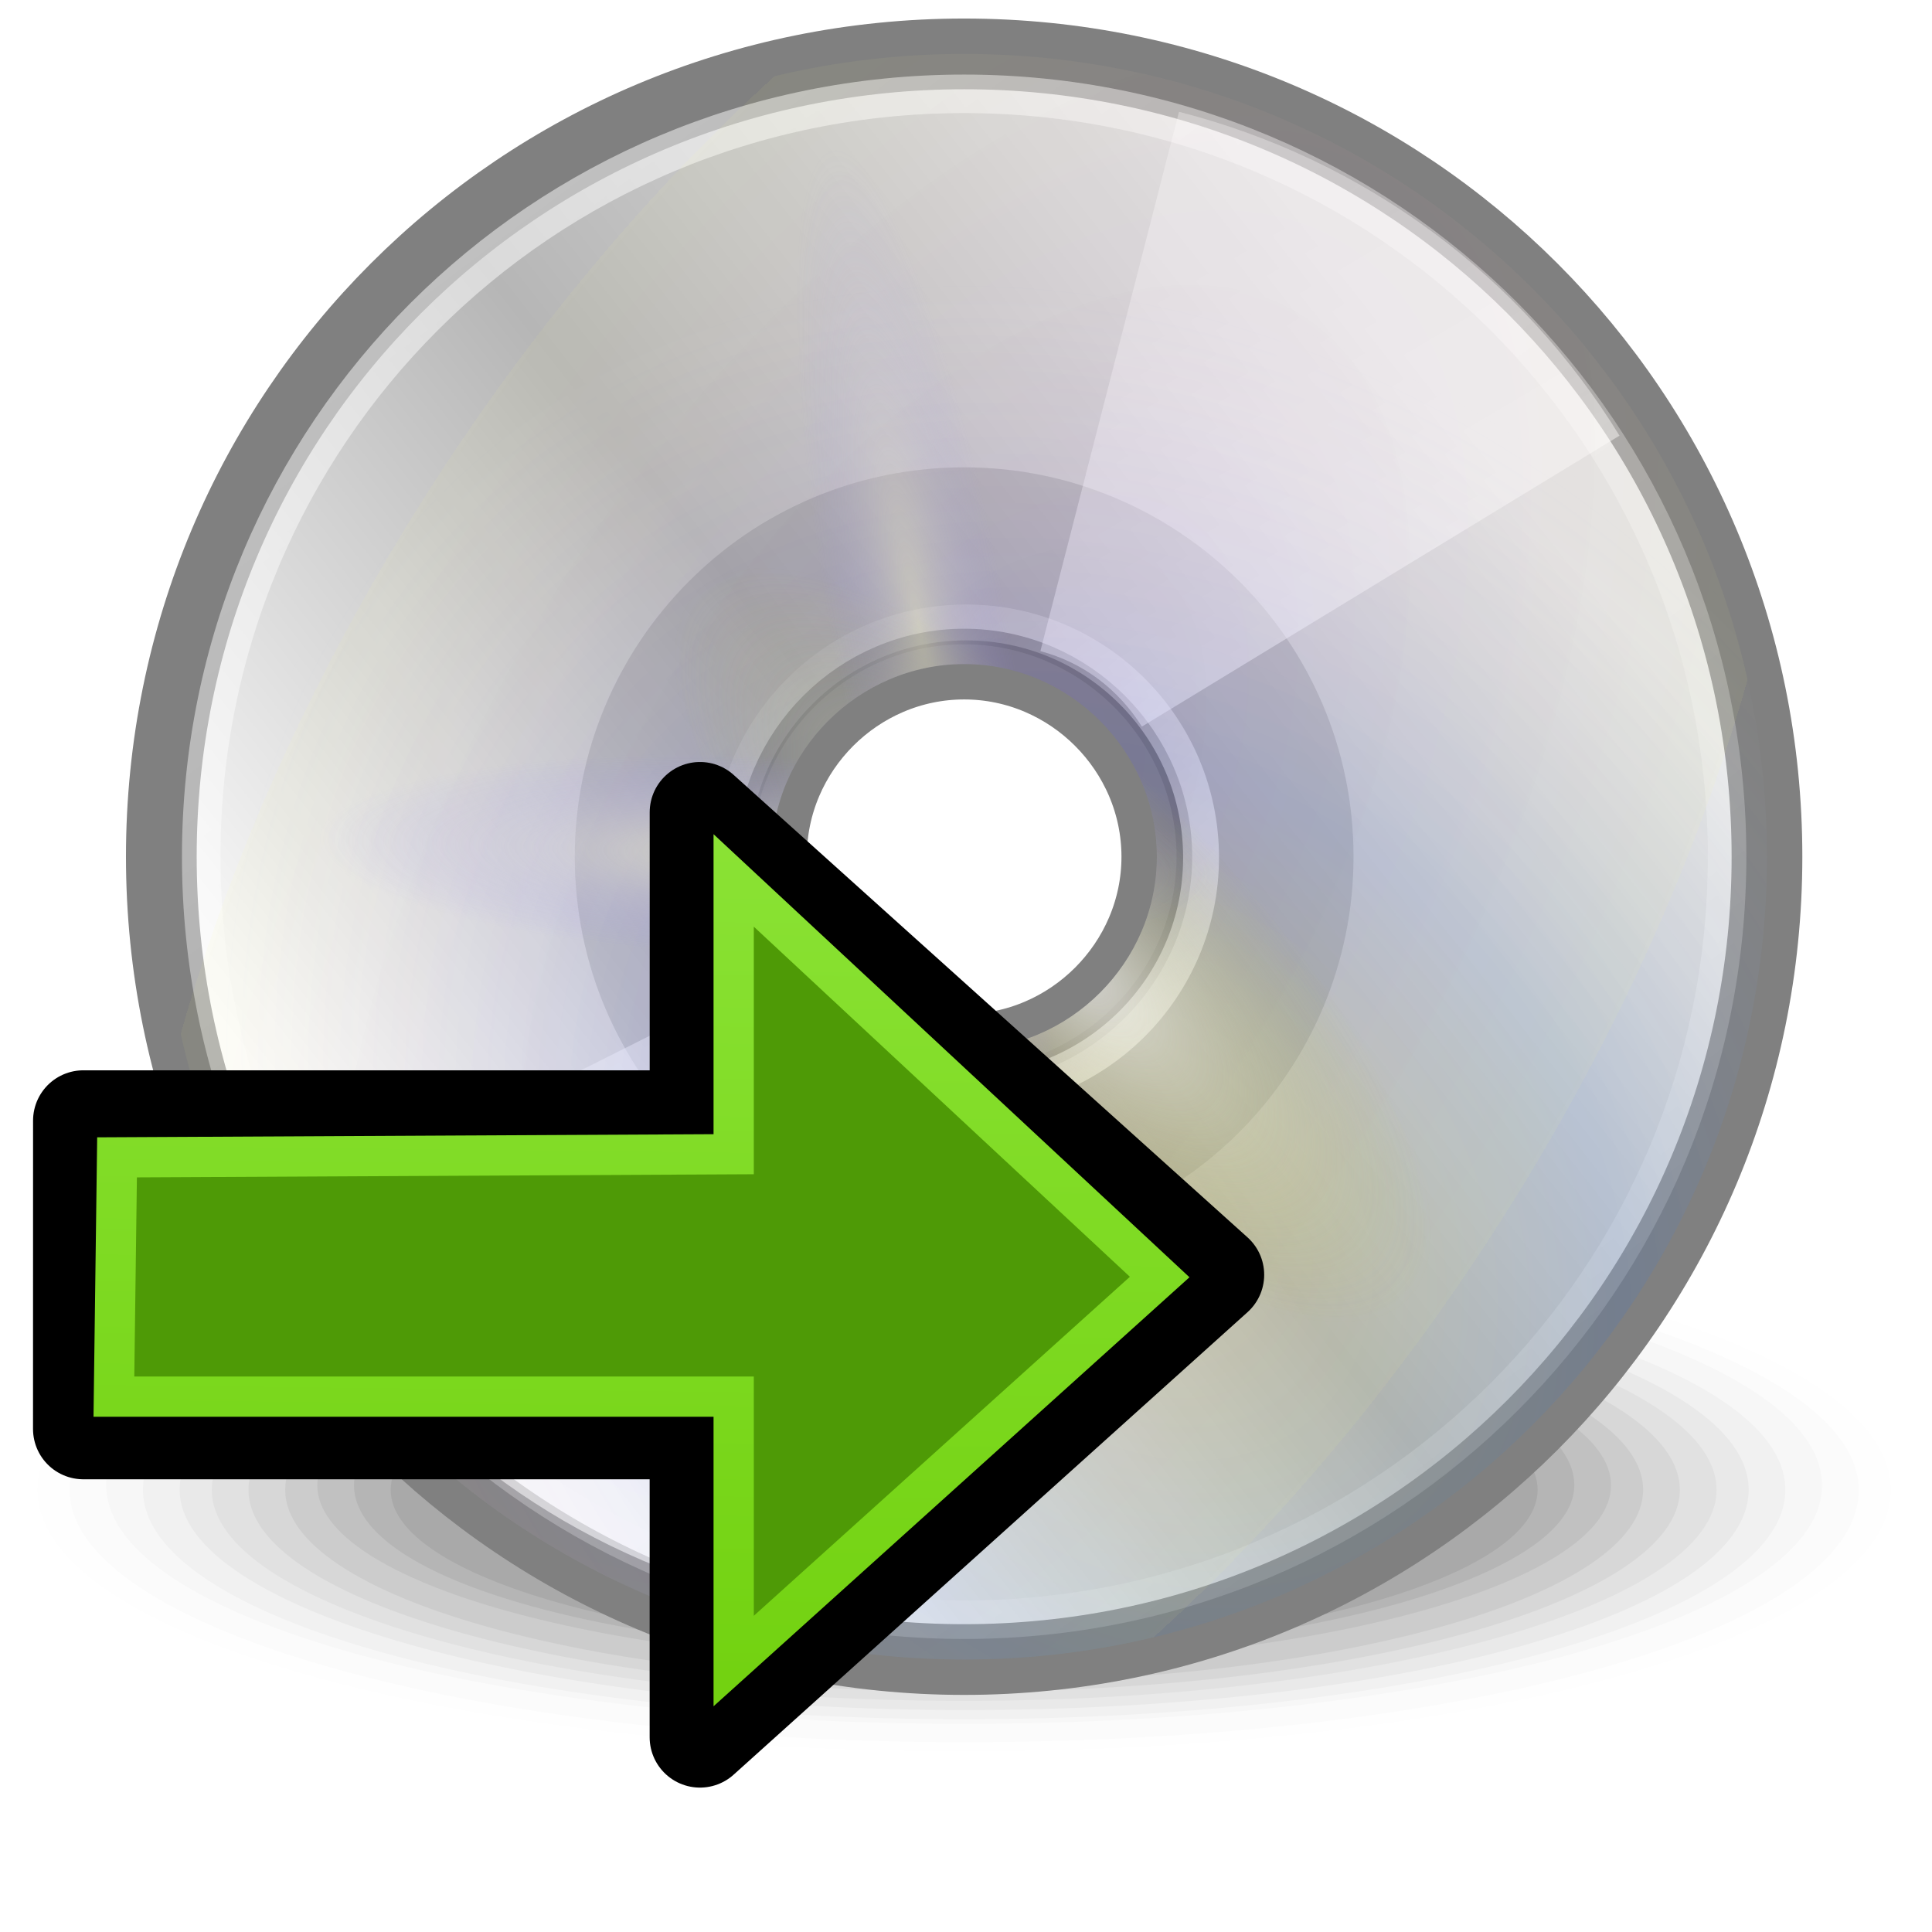
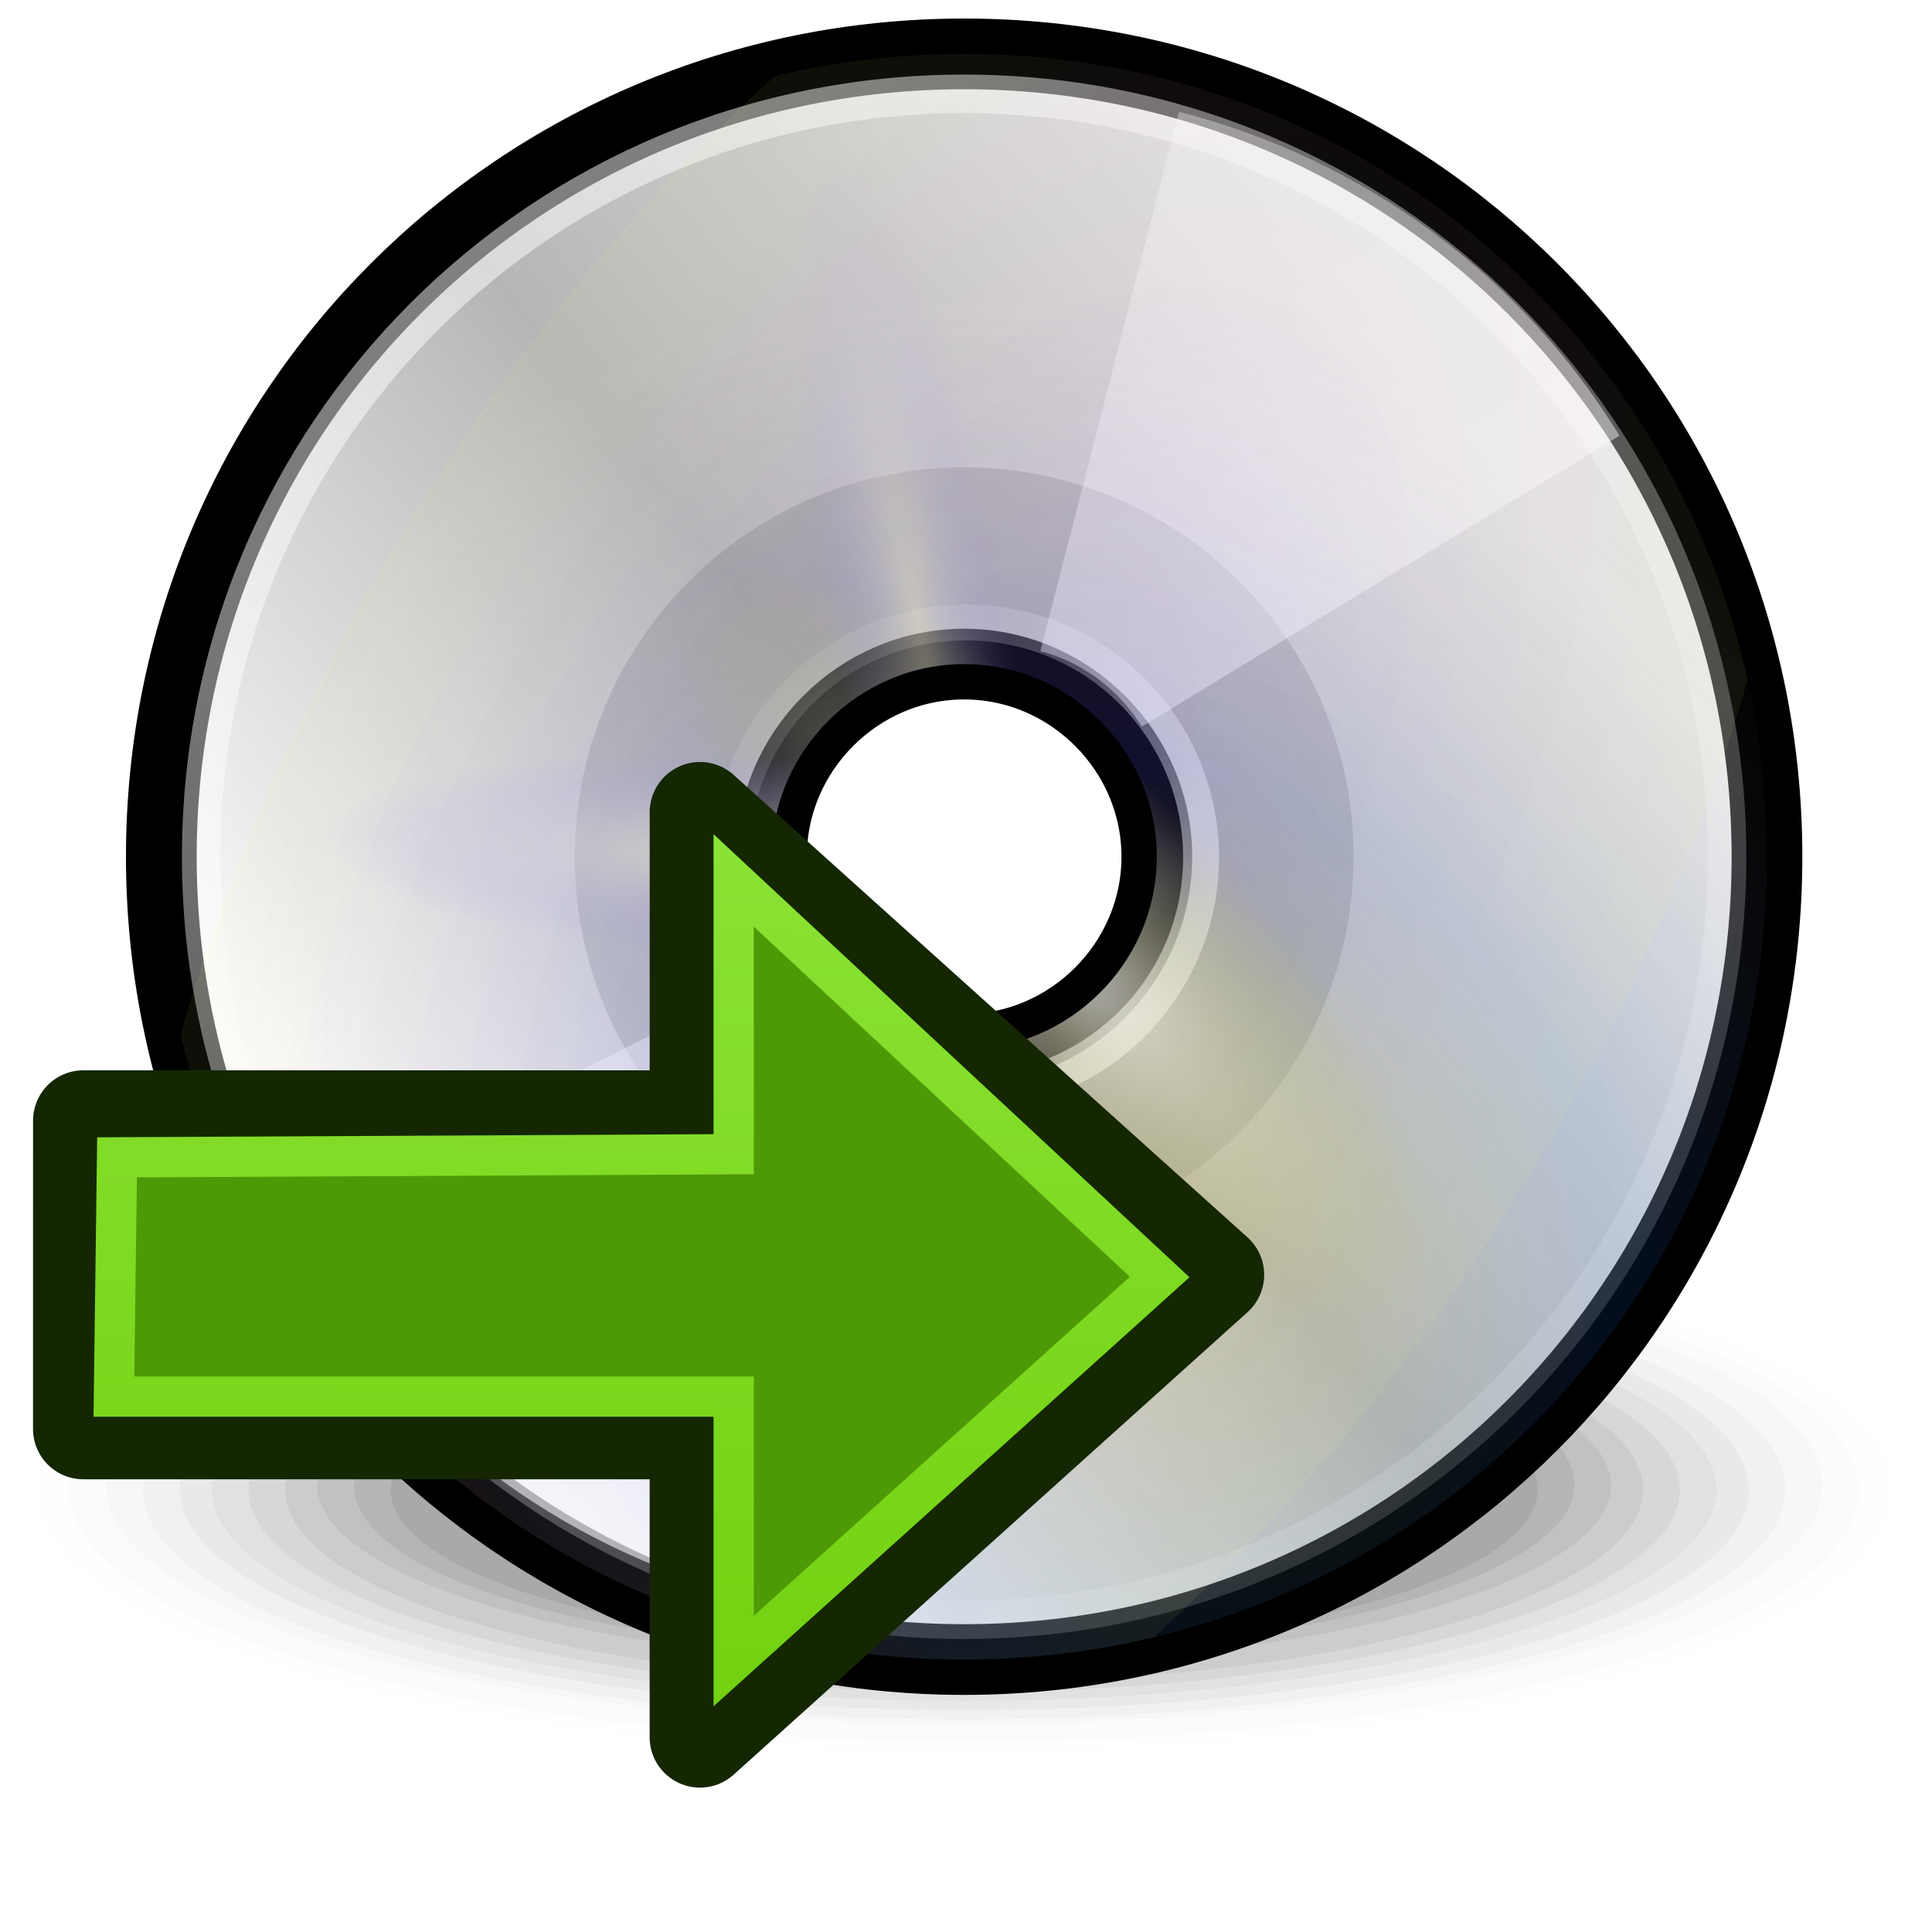
<svg xmlns="http://www.w3.org/2000/svg" xmlns:xlink="http://www.w3.org/1999/xlink" width="48px" height="48px" id="svg3152" version="1.1">
  <defs id="defs3154">
    <linearGradient id="linearGradient3932">
      <stop style="stop-color:#73e216;stop-opacity:1;" offset="0" id="stop3934" />
      <stop style="stop-color:#73e216;stop-opacity:0;" offset="1" id="stop3936" />
    </linearGradient>
    <linearGradient id="linearGradient3914">
      <stop style="stop-color:#73d211;stop-opacity:1;" offset="0" id="stop3916" />
      <stop style="stop-color:#8ae234;stop-opacity:1;" offset="1" id="stop3918" />
    </linearGradient>
    <linearGradient id="linearGradient4463">
      <stop style="stop-color:#deffe1;stop-opacity:1;" offset="0" id="stop4465" />
      <stop style="stop-color:#deffe1;stop-opacity:0;" offset="1" id="stop4467" />
    </linearGradient>
    <linearGradient id="linearGradient4395">
      <stop id="stop4397" offset="0" style="stop-color:#ffffff;stop-opacity:1" />
      <stop id="stop4399" offset="1" style="stop-color:#ff6a5a;stop-opacity:1;" />
    </linearGradient>
    <linearGradient id="linearGradient4329">
      <stop style="stop-color:#ff0000;stop-opacity:1;" offset="0" id="stop4331" />
      <stop style="stop-color:#ff6a5a;stop-opacity:1;" offset="1" id="stop4333" />
    </linearGradient>
    <linearGradient id="linearGradient3435" gradientUnits="userSpaceOnUse" x1="12.274" y1="32.416" x2="35.391" y2="14.203">
      <stop offset="0" style="stop-color:#ffffc8;stop-opacity:1;" id="stop3437" />
      <stop offset="1" style="stop-color:#9a91ef;stop-opacity:0;" id="stop3439" />
    </linearGradient>
    <linearGradient id="linearGradient3068" gradientUnits="userSpaceOnUse" x1="12.274" y1="32.416" x2="35.391" y2="14.203">
      <stop offset="0" style="stop-color:#ffffc8;stop-opacity:1;" id="stop3070" />
      <stop offset="1" style="stop-color:#9a91ef;stop-opacity:0;" id="stop3072" />
    </linearGradient>
    <linearGradient id="linearGradient3075" gradientUnits="userSpaceOnUse" x1="12.274" y1="32.416" x2="35.391" y2="14.203">
      <stop offset="0" style="stop-color:#ffffc8;stop-opacity:1;" id="stop3077" />
      <stop offset="1" style="stop-color:#9a91ef;stop-opacity:0;" id="stop3079" />
    </linearGradient>
    <linearGradient y2="14.203" x2="35.391" y1="32.416" x1="12.274" gradientUnits="userSpaceOnUse" id="linearGradient3421">
      <stop id="stop3423" style="stop-color:#ffffff;stop-opacity:1;" offset="0" />
      <stop id="stop3427" style="stop-color:#b8c04c;stop-opacity:0;" offset="1" />
    </linearGradient>
    <linearGradient id="linearGradient3406" gradientUnits="userSpaceOnUse" x1="12.274" y1="32.416" x2="35.391" y2="14.203">
      <stop offset="0" style="stop-color:#b307ff;stop-opacity:0.822;" id="stop3408" />
      <stop offset="1" style="stop-color:#f0ff8b;stop-opacity:0.644;" id="stop3410" />
      <stop offset="1" style="stop-color:#ffffff;stop-opacity:0;" id="stop3412" />
    </linearGradient>
    <linearGradient y2="14.203" x2="35.391" y1="32.416" x1="12.274" gradientUnits="userSpaceOnUse" id="linearGradient3394">
      <stop id="stop3396" style="stop-color:#fff307;stop-opacity:1;" offset="0" />
      <stop id="stop3398" style="stop-color:#166eff;stop-opacity:1;" offset="0.5" />
      <stop id="stop3400" style="stop-color:#ffffff;stop-opacity:0;" offset="1" />
    </linearGradient>
    <linearGradient id="linearGradient6028">
      <stop style="stop-color:#ffffff;stop-opacity:1;" offset="0" id="stop6030" />
      <stop style="stop-color:#ffffff;stop-opacity:0;" offset="1" id="stop6032" />
    </linearGradient>
    <linearGradient id="linearGradient6036">
      <stop style="stop-color:#ffffff;stop-opacity:1;" offset="0" id="stop6038" />
      <stop style="stop-color:#ffffff;stop-opacity:0;" offset="1" id="stop6040" />
    </linearGradient>
    <linearGradient id="linearGradient4236">
      <stop style="stop-color:#ffffff;stop-opacity:0.327;" offset="0" id="stop4238" />
      <stop style="stop-color:#ffffff;stop-opacity:0.604;" offset="1" id="stop4240" />
    </linearGradient>
    <linearGradient id="linearGradient3108">
      <stop style="stop-color:#ffffff;stop-opacity:0.327;" offset="0" id="stop3110" />
      <stop style="stop-color:#ffffff;stop-opacity:0.604;" offset="1" id="stop3112" />
    </linearGradient>
    <linearGradient id="aigrd2" gradientUnits="userSpaceOnUse" x1="12.274" y1="32.416" x2="35.391" y2="14.203">
      <stop offset="0" style="stop-color:#FBFBFB" id="stop3043" />
      <stop offset="0.5" style="stop-color:#B6B6B6" id="stop3045" />
      <stop offset="1" style="stop-color:#E4E4E4" id="stop3047" />
    </linearGradient>
    <linearGradient id="aigrd1" gradientUnits="userSpaceOnUse" x1="14.997" y1="11.188" x2="32.511" y2="34.307">
      <stop offset="0" style="stop-color:#EBEBEB" id="stop3034" />
      <stop offset="0.5" style="stop-color:#FFFFFF" id="stop3036" />
      <stop offset="1" style="stop-color:#EBEBEB" id="stop3038" />
    </linearGradient>
    <linearGradient xlink:href="#linearGradient6028" id="linearGradient3365" gradientUnits="userSpaceOnUse" x1="28.703" y1="31.495" x2="17.743" y2="18.367" />
    <linearGradient xlink:href="#linearGradient4329-6" id="linearGradient4359-9" x1="-0.35" y1="23" x2="22.35" y2="23" gradientUnits="userSpaceOnUse" gradientTransform="matrix(-1,0,0,-1,24.3,46.7)" />
    <linearGradient id="linearGradient4329-6">
      <stop style="stop-color:#ff0000;stop-opacity:1;" offset="0" id="stop4331-1" />
      <stop style="stop-color:#ff6a5a;stop-opacity:1;" offset="1" id="stop4333-1" />
    </linearGradient>
    <linearGradient xlink:href="#linearGradient4463" id="linearGradient4469" x1="11.216" y1="28.246" x2="11.216" y2="17.84" gradientUnits="userSpaceOnUse" />
    <linearGradient xlink:href="#linearGradient3914" id="linearGradient3920" x1="17.838" y1="33.363" x2="18.073" y2="12.62" gradientUnits="userSpaceOnUse" />
    <linearGradient xlink:href="#linearGradient3932" id="linearGradient3938" x1="18.17" y1="28.427" x2="12.945" y2="20.551" gradientUnits="userSpaceOnUse" />
    <linearGradient xlink:href="#linearGradient3914" id="linearGradient3948" gradientUnits="userSpaceOnUse" x1="17.838" y1="33.363" x2="18.073" y2="12.62" />
    <linearGradient xlink:href="#linearGradient3914" id="linearGradient3950" gradientUnits="userSpaceOnUse" x1="17.838" y1="33.363" x2="18.073" y2="12.62" />
    <linearGradient xlink:href="#linearGradient3914" id="linearGradient3887" gradientUnits="userSpaceOnUse" x1="17.838" y1="33.363" x2="18.073" y2="12.62" />
    <linearGradient xlink:href="#linearGradient3914" id="linearGradient3881" gradientUnits="userSpaceOnUse" x1="17.838" y1="33.363" x2="18.073" y2="12.62" />
    <radialGradient xlink:href="#linearGradient3435" id="radialGradient3884" gradientUnits="userSpaceOnUse" gradientTransform="matrix(-0.04833311,0.01328765,-0.1229722,-0.4473069,34.54868,35.11241)" cx="133.841" cy="23.914" fx="133.841" fy="23.914" r="21.333" />
    <radialGradient xlink:href="#linearGradient3435" id="radialGradient3887" gradientUnits="userSpaceOnUse" gradientTransform="matrix(0.101407,-0.01832749,0.100328,0.555124,17.05105,4.162022)" cx="35.511" cy="21.618" fx="35.511" fy="21.618" r="21.333" />
    <radialGradient xlink:href="#linearGradient3435" id="radialGradient3890" gradientUnits="userSpaceOnUse" gradientTransform="matrix(0.00496357,-0.1176297,0.521366,0.02200003,1.560144,22.53738)" cx="16.885" cy="33.378" fx="16.885" fy="33.378" r="21.333" />
    <radialGradient xlink:href="#linearGradient3421" id="radialGradient3893" gradientUnits="userSpaceOnUse" gradientTransform="matrix(0.1517046,-0.1522197,0.4144776,0.4130741,-1.964036,11.71222)" cx="53.557" cy="48.238" fx="53.557" fy="48.238" r="21.333" />
    <radialGradient xlink:href="#linearGradient3406" id="radialGradient3896" gradientUnits="userSpaceOnUse" gradientTransform="matrix(0.7367425,-1.189605,0.6417646,0.397468,-20.20777,36.95441)" cx="26.138" cy="38.807" fx="26.138" fy="38.807" r="21.333" />
    <radialGradient xlink:href="#linearGradient3394" id="radialGradient3899" gradientUnits="userSpaceOnUse" gradientTransform="matrix(0.8125545,0.917236,-0.7488233,0.6633393,18.53941,-22.30221)" cx="37.751" cy="27.569" fx="37.751" fy="27.569" r="21.333" />
    <linearGradient xlink:href="#linearGradient6036" id="linearGradient3903" gradientUnits="userSpaceOnUse" gradientTransform="matrix(0.9574288,0,0,0.9574288,0.6436604,-2.650236)" x1="10.502" y1="3.61" x2="48.799" y2="54.698" />
    <linearGradient xlink:href="#linearGradient4236" id="linearGradient3906" gradientUnits="userSpaceOnUse" gradientTransform="matrix(1.196786,0,0,1.196786,-4.76868,-5.143539)" x1="21.125" y1="14.625" x2="29" y2="28" />
    <linearGradient xlink:href="#linearGradient4236" id="linearGradient3909" gradientUnits="userSpaceOnUse" gradientTransform="matrix(1.196786,0,0,1.196786,-4.76868,-5.143539)" x1="21.125" y1="14.625" x2="29" y2="28" />
    <linearGradient xlink:href="#aigrd2" id="linearGradient3913" gradientUnits="userSpaceOnUse" gradientTransform="matrix(1.139796,0,0,1.139796,-3.400925,-5.043809)" x1="12.274" y1="32.416" x2="35.391" y2="14.203" />
    <linearGradient xlink:href="#aigrd1" id="linearGradient3916" gradientUnits="userSpaceOnUse" gradientTransform="matrix(1.139796,0,0,1.139796,-3.400925,-5.043808)" x1="14.997" y1="11.188" x2="32.511" y2="34.307" />
    <linearGradient xlink:href="#linearGradient3914" id="linearGradient3949" gradientUnits="userSpaceOnUse" x1="17.838" y1="33.363" x2="18.073" y2="12.62" />
    <linearGradient xlink:href="#linearGradient3914" id="linearGradient3967" gradientUnits="userSpaceOnUse" x1="17.838" y1="33.363" x2="18.073" y2="12.62" />
    <linearGradient xlink:href="#linearGradient3914" id="linearGradient3969" gradientUnits="userSpaceOnUse" x1="17.838" y1="33.363" x2="18.073" y2="12.62" />
  </defs>
  <g id="layer1">
    <g transform="matrix(1.139796,0,0,1.139796,-3.400925,-5.043808)" id="Layer_x0020_2" style="fill-rule:nonzero;stroke:#000000;stroke-miterlimit:4">
      <g style="stroke:none" id="g3002">
        <g id="g3004">
          <path style="opacity:0" d="m 24,31 c -11.6,0 -21,2.6 -21,5.9 0,3.3 9.4,5.9 21,5.9 11.6,0 21,-2.6 21,-5.9 C 45,33.6 35.6,31 24,31 z m 0,7.3 c -2.8,0 -5,-0.6 -5,-1.4 0,-0.8 2.3,-1.4 5,-1.4 2.8,0 5,0.6 5,1.4 0,0.8 -2.3,1.4 -5,1.4 z" id="path3006" />
          <path style="opacity:0.006" d="m 24,31.2 c -11.2,0 -20.2,2.5 -20.2,5.7 0,3.2 9.1,5.7 20.2,5.7 11.2,0 20.2,-2.5 20.2,-5.7 0,-3.2 -9.1,-5.7 -20.2,-5.7 l 0,0 z m 0,7 c -2.7,0 -4.9,-0.6 -4.9,-1.4 0,-0.8 2.2,-1.4 4.9,-1.4 2.7,0 4.9,0.6 4.9,1.4 0,0.8 -2.2,1.4 -4.9,1.4 z" id="path3008" />
          <path style="opacity:0.013" d="m 24,31.4 c -10.8,0 -19.5,2.4 -19.5,5.5 0,3 8.7,5.5 19.5,5.5 10.8,0 19.5,-2.4 19.5,-5.5 0,-3 -8.7,-5.5 -19.5,-5.5 z m 0,6.8 c -2.6,0 -4.7,-0.6 -4.7,-1.3 0,-0.7 2.1,-1.3 4.7,-1.3 2.6,0 4.7,0.6 4.7,1.3 0,0.7 -2.1,1.3 -4.7,1.3 z" id="path3010" />
          <path style="opacity:0.019" d="m 24,31.6 c -10.3,0 -18.7,2.3 -18.7,5.2 0,2.9 8.4,5.2 18.7,5.2 10.3,0 18.7,-2.3 18.7,-5.2 0,-2.9 -8.4,-5.2 -18.7,-5.2 l 0,0 z m 0,6.5 c -2.5,0 -4.5,-0.6 -4.5,-1.3 0,-0.7 2,-1.3 4.5,-1.3 2.5,0 4.5,0.6 4.5,1.3 0,0.7 -2,1.3 -4.5,1.3 z" id="path3012" />
          <path style="opacity:0.025" d="m 24,31.9 c -9.9,0 -17.9,2.2 -17.9,5 0,2.8 8,5 17.9,5 9.9,0 17.9,-2.2 17.9,-5 0,-2.8 -8,-5 -17.9,-5 z m 0,6.2 c -2.4,0 -4.3,-0.5 -4.3,-1.2 0,-0.7 1.9,-1.2 4.3,-1.2 2.4,0 4.3,0.5 4.3,1.2 0,0.7 -1.9,1.2 -4.3,1.2 z" id="path3014" />
          <path style="opacity:0.032" d="m 24,32.1 c -9.5,0 -17.1,2.2 -17.1,4.8 0,2.6 7.7,4.8 17.1,4.8 9.5,0 17.1,-2.1 17.1,-4.8 0,-2.7 -7.7,-4.8 -17.1,-4.8 z m 0,5.9 c -2.3,0 -4.1,-0.5 -4.1,-1.2 0,-0.6 1.8,-1.2 4.1,-1.2 2.3,0 4.1,0.5 4.1,1.2 0,0.6 -1.8,1.2 -4.1,1.2 z" id="path3016" />
          <path style="opacity:0.038" d="m 24,32.3 c -9,0 -16.4,2.1 -16.4,4.6 0,2.5 7.3,4.6 16.4,4.6 9,0 16.4,-2.1 16.4,-4.6 0,-2.5 -7.3,-4.6 -16.4,-4.6 z m 0,5.7 c -2.2,0 -3.9,-0.5 -3.9,-1.1 0,-0.6 1.8,-1.1 3.9,-1.1 2.1,0 3.9,0.5 3.9,1.1 0,0.6 -1.8,1.1 -3.9,1.1 z" id="path3018" />
          <path style="opacity:0.045" d="m 24,32.5 c -8.6,0 -15.6,2 -15.6,4.4 0,2.4 7,4.4 15.6,4.4 8.6,0 15.6,-2 15.6,-4.4 0,-2.4 -7,-4.4 -15.6,-4.4 z m 0,5.4 c -2.1,0 -3.7,-0.5 -3.7,-1 0,-0.6 1.7,-1 3.7,-1 2,0 3.7,0.5 3.7,1 0,0.6 -1.7,1 -3.7,1 z" id="path3020" />
          <path style="opacity:0.051" d="m 24,32.7 c -8.2,0 -14.8,1.9 -14.8,4.2 0,2.3 6.6,4.2 14.8,4.2 8.2,0 14.8,-1.9 14.8,-4.2 0,-2.3 -6.6,-4.2 -14.8,-4.2 l 0,0 z m 0,5.2 c -2,0 -3.6,-0.4 -3.6,-1 0,-0.5 1.6,-1 3.6,-1 2,0 3.6,0.4 3.6,1 0,0.5 -1.6,1 -3.6,1 z" id="path3022" />
          <path style="opacity:0.057" d="m 24,32.9 c -7.8,0 -14.1,1.8 -14.1,3.9 0,2.1 6.3,3.9 14.1,3.9 7.8,0 14.1,-1.8 14.1,-3.9 0,-2.1 -6.3,-3.9 -14.1,-3.9 z m 0,4.9 c -1.9,0 -3.4,-0.4 -3.4,-0.9 0,-0.5 1.5,-0.9 3.4,-0.9 1.9,0 3.4,0.4 3.4,0.9 0,0.5 -1.5,0.9 -3.4,0.9 z" id="path3024" />
          <path style="opacity:0.064" d="m 24,33.1 c -7.3,0 -13.3,1.7 -13.3,3.7 0,2.1 5.9,3.7 13.3,3.7 7.3,0 13.3,-1.7 13.3,-3.7 0,-2.1 -5.9,-3.7 -13.3,-3.7 l 0,0 z m 0,4.7 c -1.8,0 -3.2,-0.4 -3.2,-0.9 0,-0.5 1.4,-0.9 3.2,-0.9 1.8,0 3.2,0.4 3.2,0.9 0,0.5 -1.4,0.9 -3.2,0.9 z" id="path3026" />
          <path style="opacity:0.07" d="m 24,33.4 c -6.9,0 -12.5,1.6 -12.5,3.5 0,1.9 5.6,3.5 12.5,3.5 6.9,0 12.5,-1.6 12.5,-3.5 C 36.5,35 31,33.4 24,33.4 z m 0,4.3 c -1.7,0 -3,-0.4 -3,-0.8 0,-0.5 1.3,-0.8 3,-0.8 1.7,0 3,0.4 3,0.8 0,0.5 -1.3,0.8 -3,0.8 z" id="path3028" />
        </g>
      </g>
    </g>
    <path id="path3040" d="m 23.954,1.339 c -11.056,0 -19.946,8.89 -19.946,19.946 0,11.056 8.89,19.946 19.946,19.946 11.056,0 19.946,-8.89 19.946,-19.946 0,-11.056 -8.89,-19.946 -19.946,-19.946 l 0,0 z m 0,24.734 c -2.622,0 -4.787,-2.166 -4.787,-4.787 0,-2.622 2.166,-4.787 4.787,-4.787 2.622,0 4.787,2.166 4.787,4.787 0,2.622 -2.166,4.787 -4.787,4.787 z" style="fill:url(#linearGradient3916);fill-rule:nonzero;stroke:none" />
-     <path id="path3049" d="m 23.954,1.339 c -11.056,0 -19.946,8.89 -19.946,19.946 0,11.056 8.89,19.946 19.946,19.946 11.056,0 19.946,-8.89 19.946,-19.946 0,-11.056 -8.89,-19.946 -19.946,-19.946 l 0,0 z m 0,24.734 c -2.622,0 -4.787,-2.166 -4.787,-4.787 0,-2.622 2.166,-4.787 4.787,-4.787 2.622,0 4.787,2.166 4.787,4.787 0,2.622 -2.166,4.787 -4.787,4.787 z" style="fill:url(#linearGradient3913);fill-rule:nonzero;stroke:#808080;stroke-width:1.757;stroke-miterlimit:4;stroke-opacity:1;stroke-dasharray:none" />
+     <path id="path3049" d="m 23.954,1.339 c -11.056,0 -19.946,8.89 -19.946,19.946 0,11.056 8.89,19.946 19.946,19.946 11.056,0 19.946,-8.89 19.946,-19.946 0,-11.056 -8.89,-19.946 -19.946,-19.946 l 0,0 z m 0,24.734 c -2.622,0 -4.787,-2.166 -4.787,-4.787 0,-2.622 2.166,-4.787 4.787,-4.787 2.622,0 4.787,2.166 4.787,4.787 0,2.622 -2.166,4.787 -4.787,4.787 z" style="fill:url(#linearGradient3913);fill-rule:nonzero;stroke:#000000;stroke-width:1.757;stroke-miterlimit:4;stroke-opacity:1;stroke-dasharray:none" />
    <path id="path3051" d="m 23.954,11.611 c -5.402,0 -9.674,4.397 -9.674,9.674 0,5.402 4.397,9.674 9.674,9.674 5.402,0 9.674,-4.397 9.674,-9.674 0,-5.402 -4.397,-9.674 -9.674,-9.674 l 0,0 z m 0,14.951 c -2.89,0 -5.277,-2.387 -5.277,-5.277 0,-2.89 2.387,-5.277 5.277,-5.277 2.89,0 5.277,2.387 5.277,5.277 0,2.89 -2.387,5.277 -5.277,5.277 z" style="opacity:0.11;fill-rule:nonzero;stroke:none" />
    <path style="fill:url(#linearGradient3909);fill-opacity:1;fill-rule:nonzero;stroke:none" d="M 29.292,2.778 25.848,16.177 c 1.077,0.287 1.938,0.953 2.523,1.875 l 11.865,-7.228 C 37.809,6.87 33.913,3.961 29.292,2.778 z" id="path3916" />
    <path id="path4214" d="M 17.215,39.253 21.748,26.182 C 20.699,25.808 19.895,25.073 19.388,24.106 L 6.969,30.334 c 2.094,4.14 5.737,7.36 10.245,8.919 z" style="fill:url(#linearGradient3906);fill-opacity:1;fill-rule:nonzero;stroke:none" />
    <path style="opacity:0.546;fill:none;stroke:url(#linearGradient3903);stroke-width:0.957;stroke-miterlimit:4;stroke-opacity:1" d="m 23.954,2.331 c -10.506,0 -18.955,8.448 -18.955,18.955 0,10.506 8.448,18.955 18.955,18.955 10.506,0 18.955,-8.448 18.955,-18.955 0,-10.506 -8.448,-18.955 -18.955,-18.955 l 0,0 z" id="path5264" />
    <path style="opacity:0.672;color:#000000;fill:none;stroke:url(#linearGradient3365);stroke-width:0.931;stroke-linecap:butt;stroke-linejoin:miter;stroke-miterlimit:4;stroke-opacity:1;stroke-dashoffset:0;marker:none;visibility:visible;display:inline;overflow:visible" id="path6026" d="m 30.406,24.931 a 6.099,6.099 0 1 1 -12.198,0 6.099,6.099 0 1 1 12.198,0 z" transform="matrix(0.9574288,0,0,0.9574288,0.7282866,-2.56561)" />
    <path style="opacity:0.114;fill:url(#radialGradient3899);fill-opacity:1;fill-rule:nonzero;stroke:none" d="m 23.954,1.339 c -11.056,0 -19.946,8.89 -19.946,19.946 0,11.056 8.89,19.946 19.946,19.946 11.056,0 19.946,-8.89 19.946,-19.946 0,-11.056 -8.89,-19.946 -19.946,-19.946 l 0,0 z m 0,24.734 c -2.622,0 -4.787,-2.166 -4.787,-4.787 0,-2.622 2.166,-4.787 4.787,-4.787 2.622,0 4.787,2.166 4.787,4.787 0,2.622 -2.166,4.787 -4.787,4.787 z" id="path3390" />
    <path id="path3404" d="m 23.954,1.339 c -11.056,0 -19.946,8.89 -19.946,19.946 0,11.056 8.89,19.946 19.946,19.946 11.056,0 19.946,-8.89 19.946,-19.946 0,-11.056 -8.89,-19.946 -19.946,-19.946 l 0,0 z m 0,24.734 c -2.622,0 -4.787,-2.166 -4.787,-4.787 0,-2.622 2.166,-4.787 4.787,-4.787 2.622,0 4.787,2.166 4.787,4.787 0,2.622 -2.166,4.787 -4.787,4.787 z" style="opacity:0.097;fill:url(#radialGradient3896);fill-opacity:1;fill-rule:nonzero;stroke:none" />
    <path style="opacity:0.714;fill:url(#radialGradient3893);fill-opacity:1;fill-rule:nonzero;stroke:none" d="m 23.954,1.339 c -11.056,0 -19.946,8.89 -19.946,19.946 0,11.056 8.89,19.946 19.946,19.946 11.056,0 19.946,-8.89 19.946,-19.946 0,-11.056 -8.89,-19.946 -19.946,-19.946 l 0,0 z m 0,24.734 c -2.622,0 -4.787,-2.166 -4.787,-4.787 0,-2.622 2.166,-4.787 4.787,-4.787 2.622,0 4.787,2.166 4.787,4.787 0,2.622 -2.166,4.787 -4.787,4.787 z" id="path3419" />
    <path id="path3431" d="m 23.954,1.339 c -11.056,0 -19.946,8.89 -19.946,19.946 0,11.056 8.89,19.946 19.946,19.946 11.056,0 19.946,-8.89 19.946,-19.946 0,-11.056 -8.89,-19.946 -19.946,-19.946 l 0,0 z m 0,24.734 c -2.622,0 -4.787,-2.166 -4.787,-4.787 0,-2.622 2.166,-4.787 4.787,-4.787 2.622,0 4.787,2.166 4.787,4.787 0,2.622 -2.166,4.787 -4.787,4.787 z" style="opacity:0.623;fill:url(#radialGradient3890);fill-opacity:1;fill-rule:nonzero;stroke:none" />
    <path style="opacity:0.371;fill:url(#radialGradient3887);fill-opacity:1;fill-rule:nonzero;stroke:none" d="m 23.954,1.339 c -11.056,0 -19.946,8.89 -19.946,19.946 0,11.056 8.89,19.946 19.946,19.946 11.056,0 19.946,-8.89 19.946,-19.946 0,-11.056 -8.89,-19.946 -19.946,-19.946 l 0,0 z m 0,24.734 c -2.622,0 -4.787,-2.166 -4.787,-4.787 0,-2.622 2.166,-4.787 4.787,-4.787 2.622,0 4.787,2.166 4.787,4.787 0,2.622 -2.166,4.787 -4.787,4.787 z" id="path3441" />
    <path id="path3445" d="m 23.954,1.339 c -11.056,0 -19.946,8.89 -19.946,19.946 0,11.056 8.89,19.946 19.946,19.946 11.056,0 19.946,-8.89 19.946,-19.946 0,-11.056 -8.89,-19.946 -19.946,-19.946 l 0,0 z m 0,24.734 c -2.622,0 -4.787,-2.166 -4.787,-4.787 0,-2.622 2.166,-4.787 4.787,-4.787 2.622,0 4.787,2.166 4.787,4.787 0,2.622 -2.166,4.787 -4.787,4.787 z" style="opacity:0.234;fill:url(#radialGradient3884);fill-opacity:1;fill-rule:nonzero;stroke:none" />
-     <g id="g4605" transform="matrix(-1,0,0,1,32.7444,8.368405)" style="fill:none;stroke:#000000;stroke-opacity:1;stroke-width:2.5;stroke-miterlimit:4;stroke-dasharray:none">
-       <path id="path3379" d="m 30.674,27.134 -15.32,0 -10e-7,7.66 L 2.586,23.303 15.353,11.813 l 0,7.66 15.32,0 z" style="fill:none;stroke:#000000;stroke-width:2.5;stroke-linecap:round;stroke-linejoin:round;stroke-miterlimit:4;stroke-opacity:1;stroke-dasharray:none;stroke-dashoffset:0;marker-start:none" />
+     <g id="g4605" transform="matrix(-1,0,0,1,32.7444,8.368405)" style="fill:none;stroke:#142702;stroke-opacity:1;stroke-width:2.5;stroke-miterlimit:4;stroke-dasharray:none">
+       <path id="path3379" d="m 30.674,27.134 -15.32,0 -10e-7,7.66 L 2.586,23.303 15.353,11.813 l 0,7.66 15.32,0 z" style="fill:none;stroke:#142702;stroke-width:2.5;stroke-linecap:round;stroke-linejoin:round;stroke-miterlimit:4;stroke-opacity:1;stroke-dasharray:none;stroke-dashoffset:0;marker-start:none" />
    </g>
    <g transform="translate(-0.4581071,8.345067)" id="g4605-6" style="fill:#4e9a06;fill-opacity:1;stroke:url(#linearGradient3969);stroke-opacity:1">
      <path id="path3379-5" d="m 3.288,26.354 15.398,-1e-6 10e-7,6.569 10.584,-9.541 -10.584,-9.853 0,6.802 -15.32,0.078 z" style="fill:#4e9a06;fill-opacity:1;stroke:url(#linearGradient3967);stroke-width:1;stroke-linecap:round;stroke-linejoin:miter;stroke-miterlimit:4;stroke-opacity:1;stroke-dasharray:none;stroke-dashoffset:0;marker-start:none" />
    </g>
  </g>
</svg>
